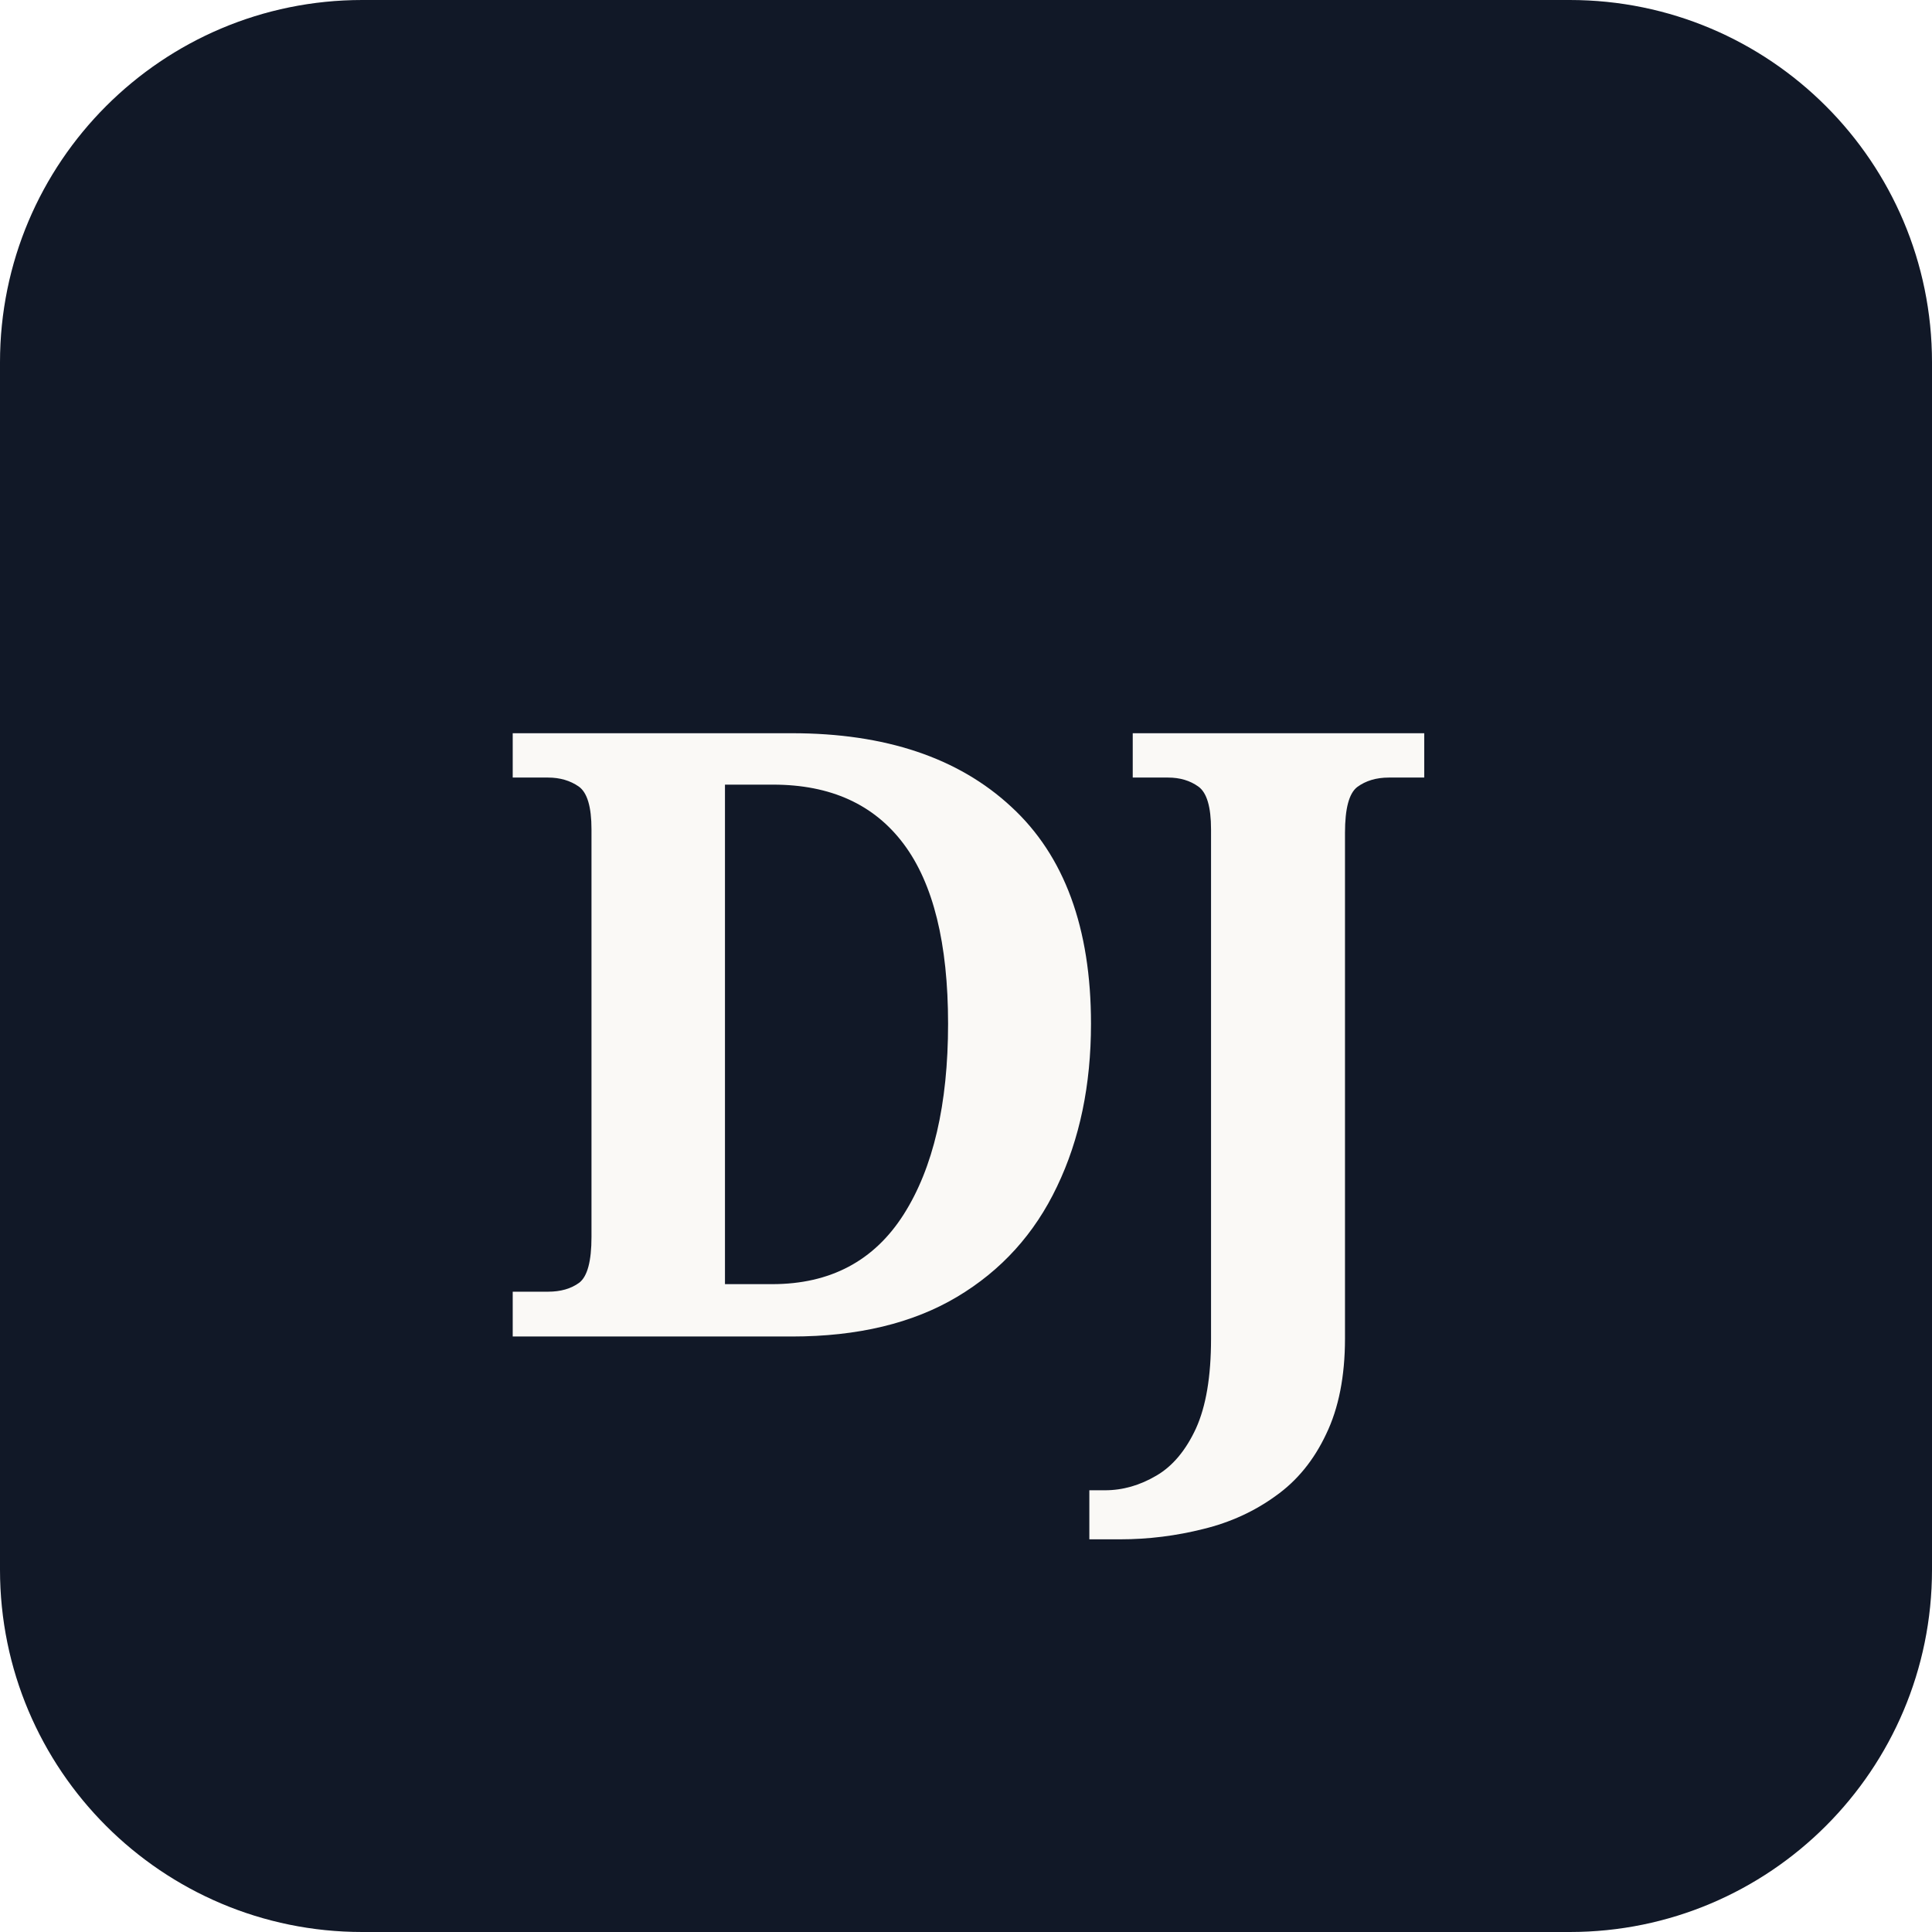
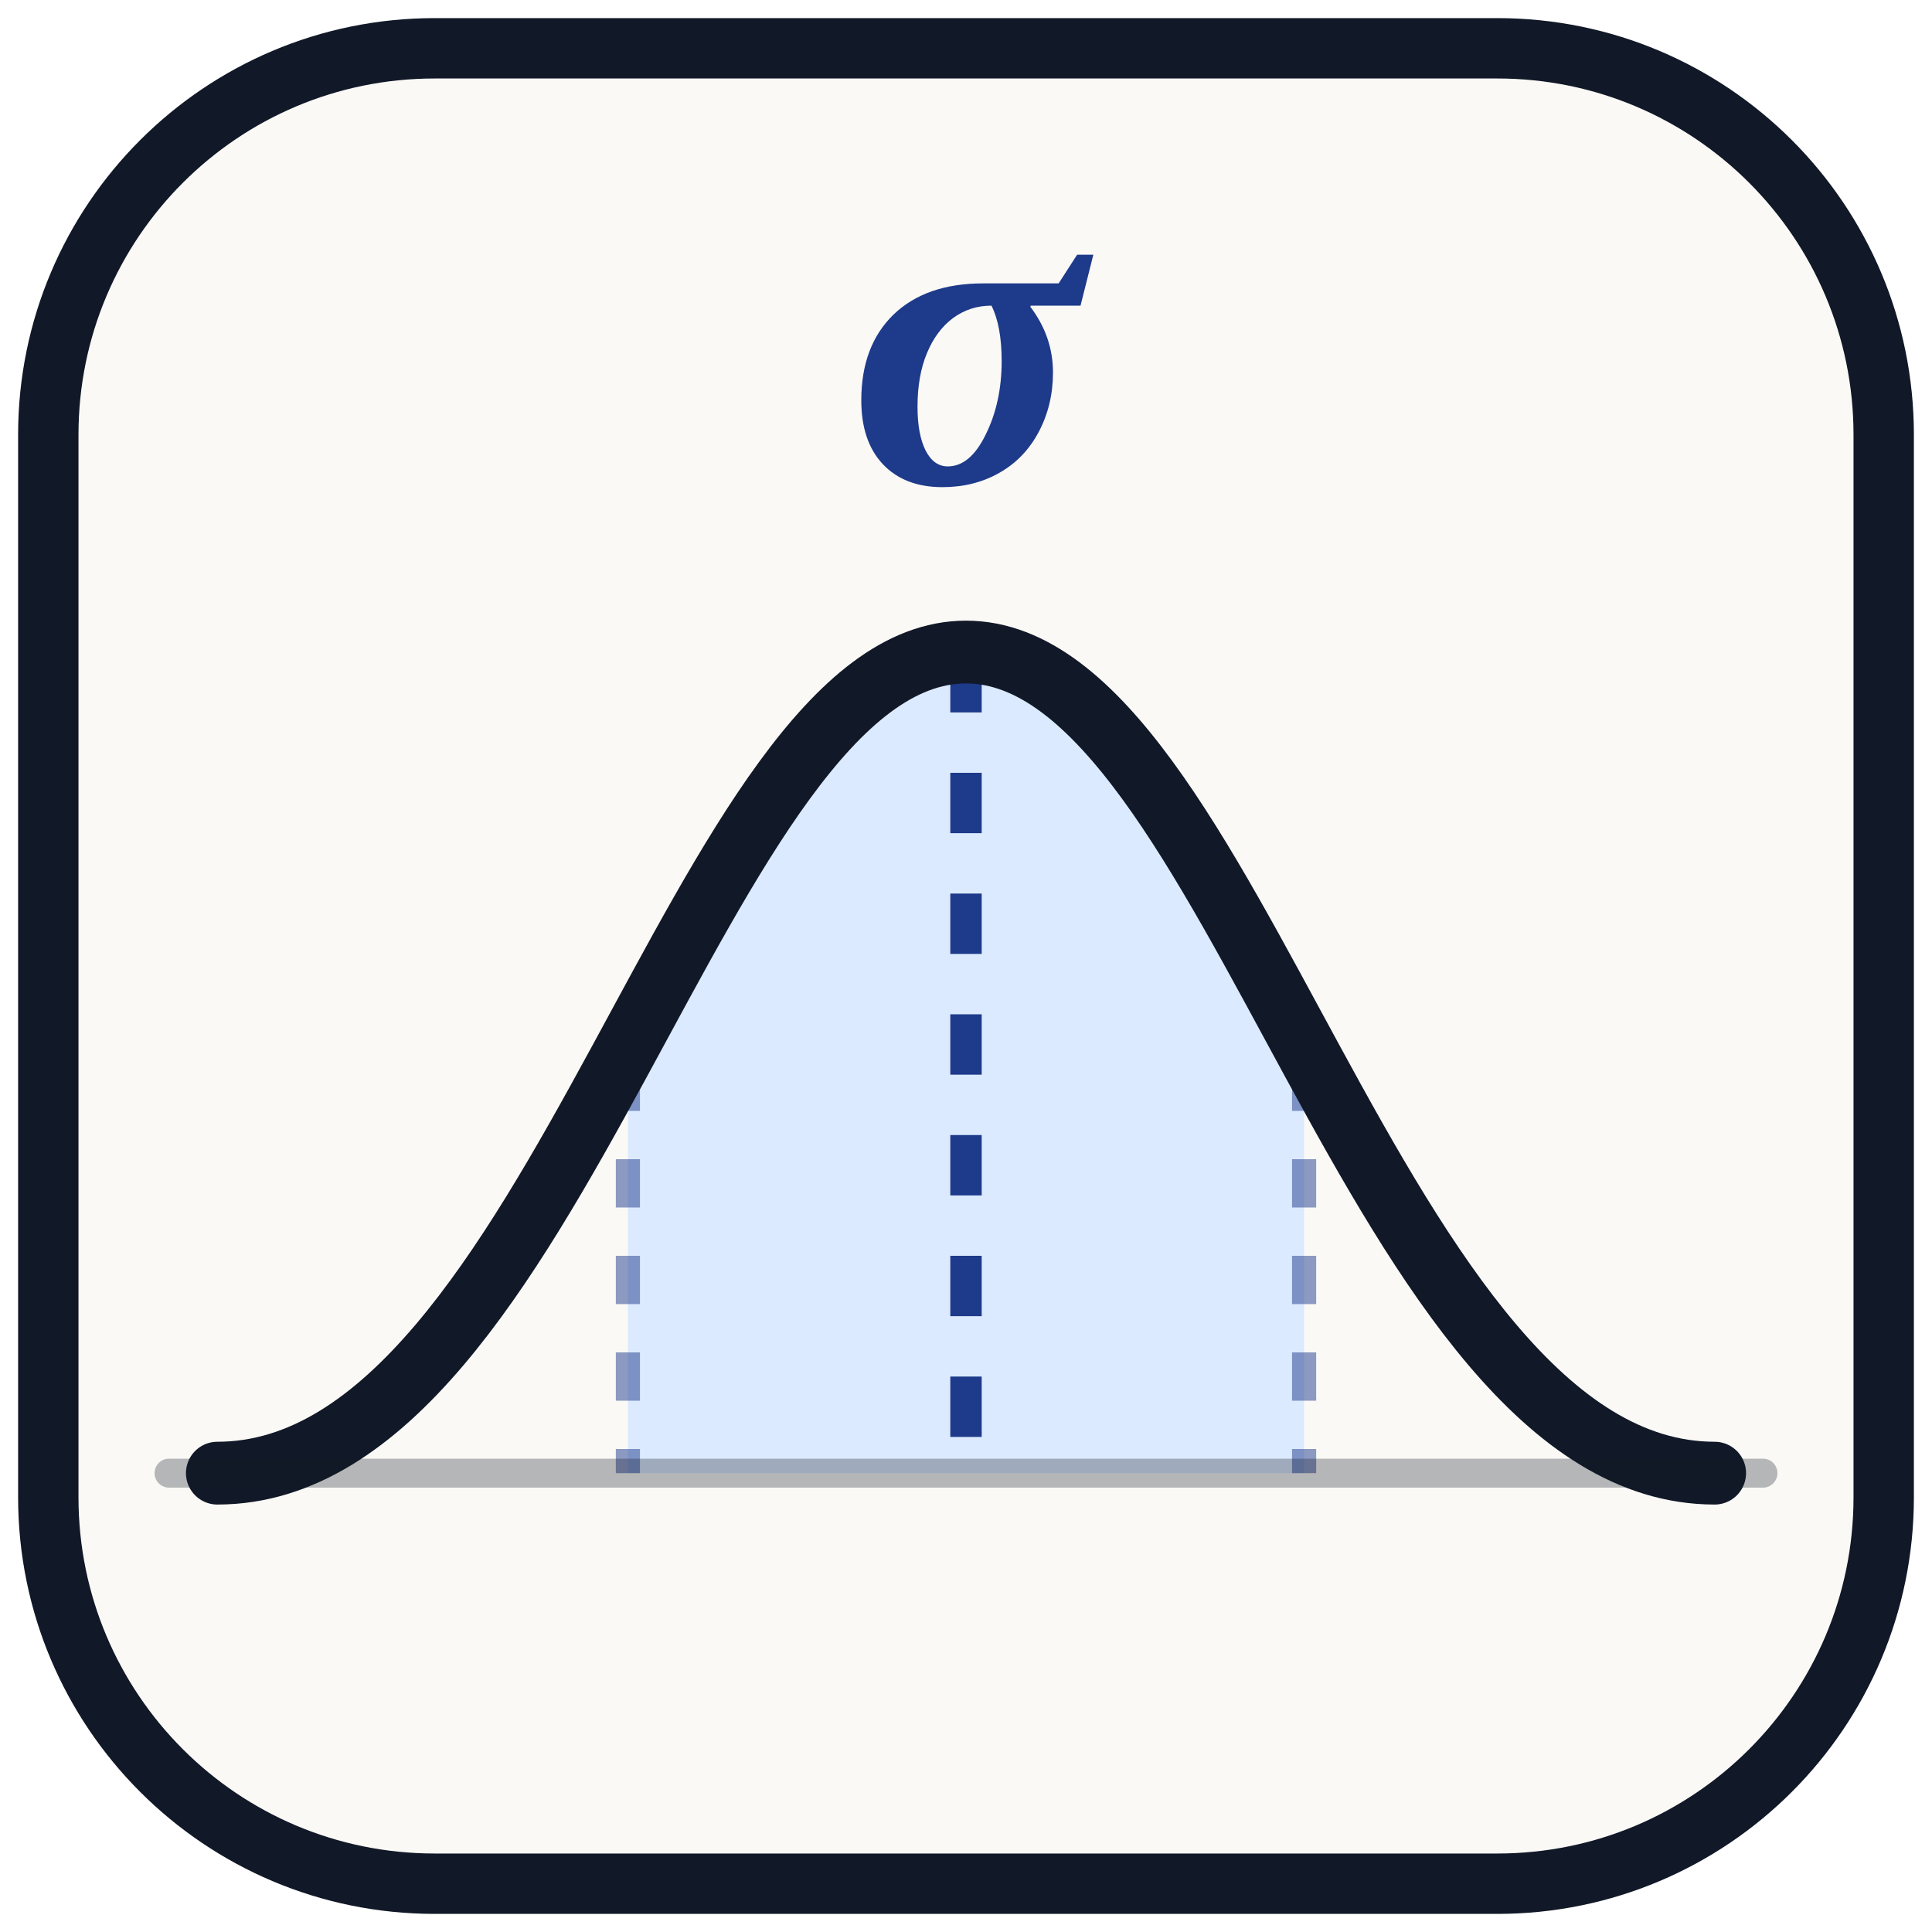
- <svg xmlns="http://www.w3.org/2000/svg" viewBox="0 0 64 64" fill="none">
-   <rect width="64" height="64" rx="12" fill="#111827" />
-   <text x="50%" y="54%" dominant-baseline="middle" text-anchor="middle" fill="#FAF9F6" font-family="Georgia, serif" font-size="28" font-weight="600" letter-spacing="-1">DJ</text>
+ <svg xmlns="http://www.w3.org/2000/svg" viewBox="0 0 80 80" fill="none">
+   <rect x="2" y="2" width="76" height="76" rx="16" fill="#FAF9F6" stroke="#111827" stroke-width="2.5" />
+   <path d="M 26 44 C 31 32, 35 27, 40 27 C 45 27, 49 32, 54 44 L 54 61 L 26 61 Z" fill="#DBEAFE" />
+   <line x1="40" y1="27" x2="40" y2="61" stroke="#1E3A8A" stroke-width="1.3" stroke-dasharray="2.5 2.5" />
+   <line x1="26" y1="44" x2="26" y2="61" stroke="#1E3A8A" stroke-opacity="0.5" stroke-width="1" stroke-dasharray="2 2" />
+   <line x1="54" y1="44" x2="54" y2="61" stroke="#1E3A8A" stroke-opacity="0.5" stroke-width="1" stroke-dasharray="2 2" />
+   <text x="40" y="20" text-anchor="middle" fill="#1E3A8A" font-family="Georgia, 'Times New Roman', serif" font-style="italic" font-size="18" font-weight="700">σ</text>
+   <path d="M 9 61 C 23 61, 29 27, 40 27 C 51 27, 57 61, 71 61" stroke="#111827" stroke-width="2.6" stroke-linecap="round" fill="none" />
+   <line x1="7" y1="61" x2="73" y2="61" stroke="#111827" stroke-opacity="0.3" stroke-width="1.2" stroke-linecap="round" />
</svg>
